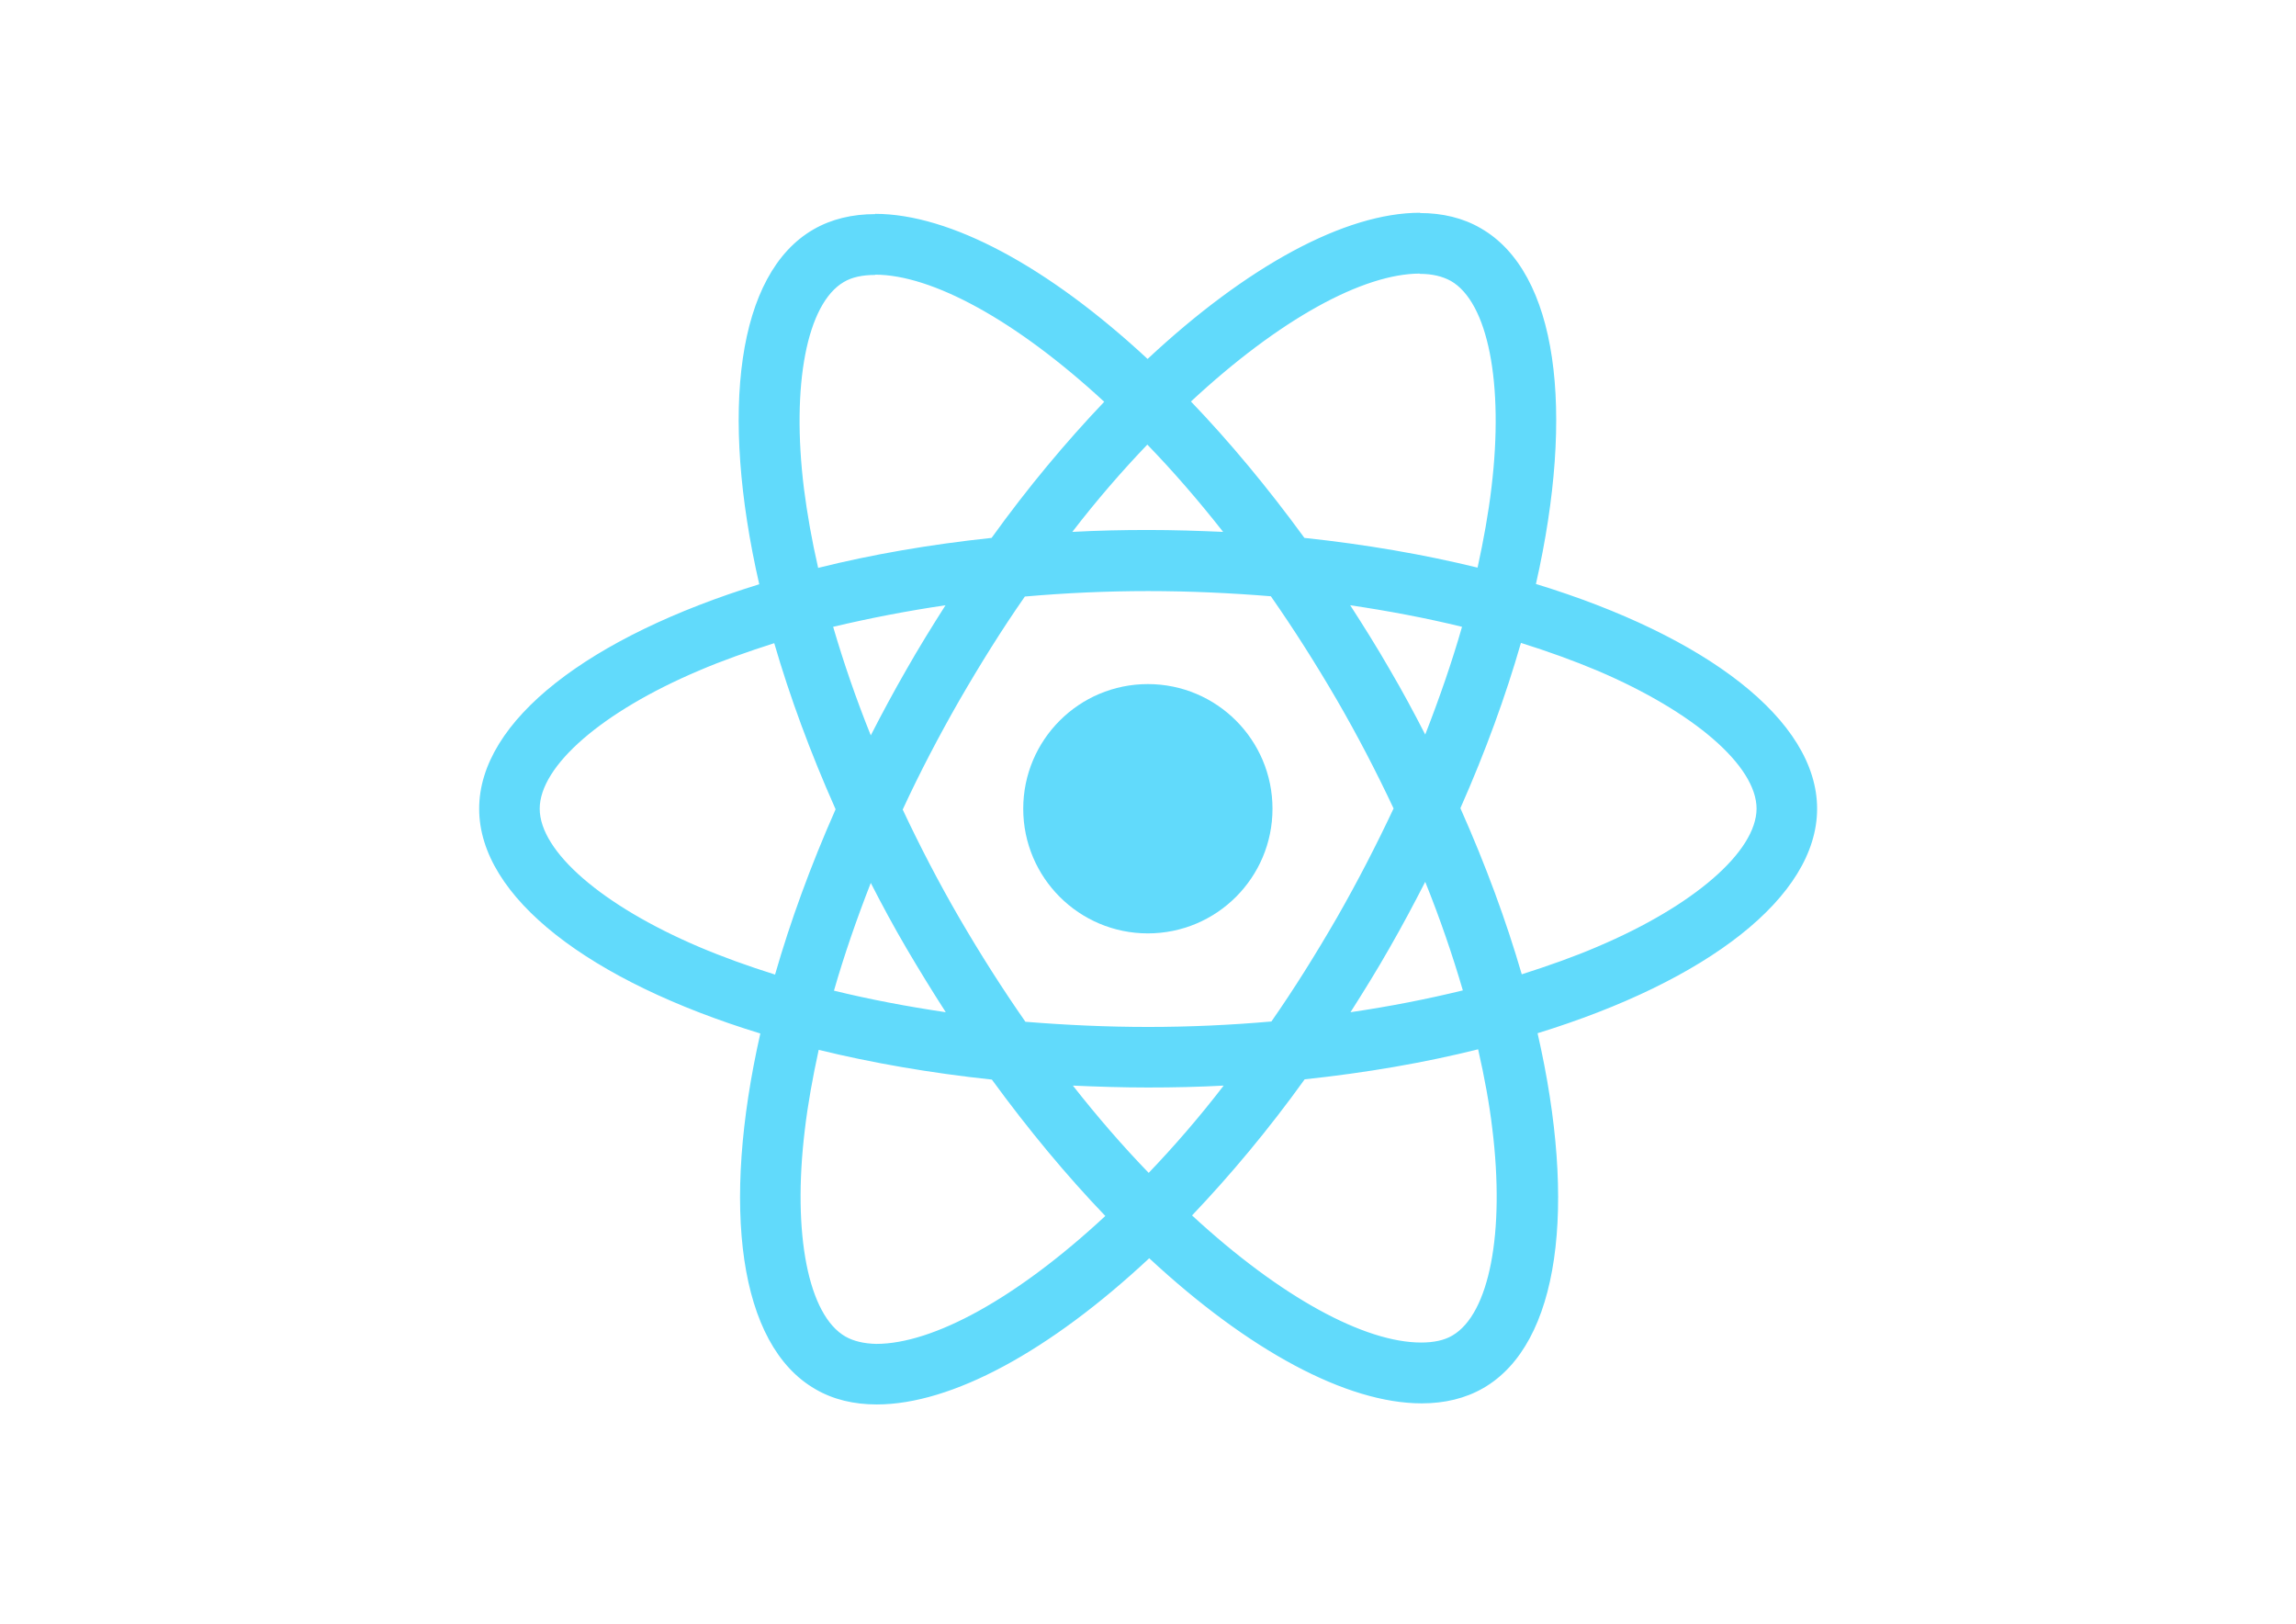
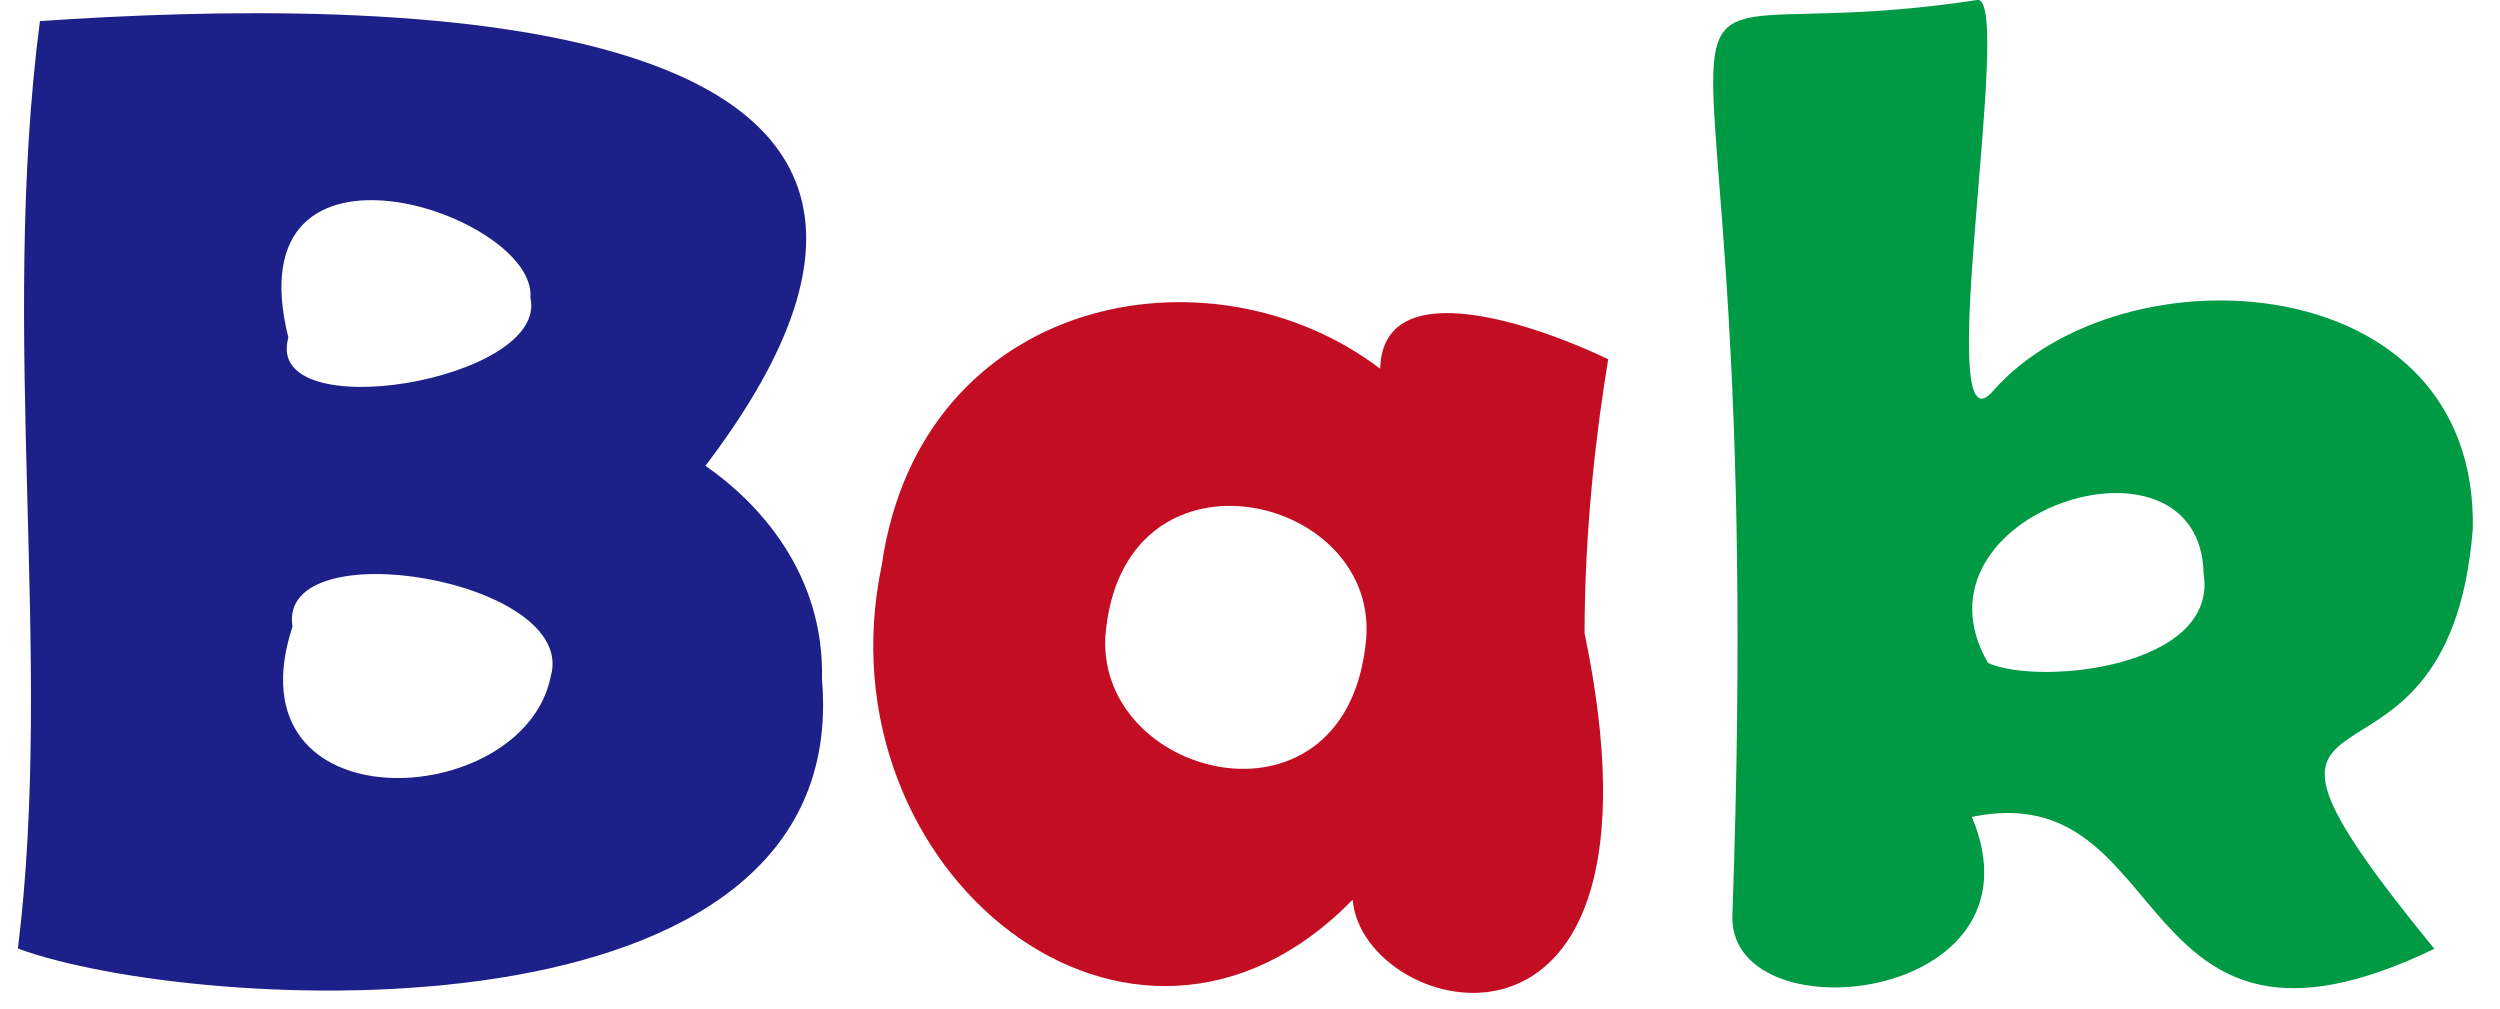
- <svg xmlns="http://www.w3.org/2000/svg" viewBox="0 0 841.9 595.3">
-   <g fill="#61DAFB">
-     <path d="M666.3 296.5c0-32.5-40.7-63.3-103.1-82.4 14.4-63.6 8-114.2-20.2-130.4-6.5-3.8-14.1-5.6-22.4-5.6v22.3c4.6 0 8.3.9 11.4 2.6 13.6 7.8 19.5 37.5 14.9 75.7-1.1 9.4-2.9 19.3-5.1 29.4-19.6-4.8-41-8.5-63.5-10.9-13.5-18.5-27.5-35.3-41.6-50 32.6-30.3 63.2-46.9 84-46.9V78c-27.5 0-63.5 19.6-99.9 53.6-36.4-33.8-72.4-53.2-99.9-53.2v22.3c20.7 0 51.4 16.5 84 46.6-14 14.7-28 31.4-41.3 49.9-22.6 2.4-44 6.1-63.6 11-2.3-10-4-19.7-5.2-29-4.7-38.2 1.1-67.9 14.6-75.8 3-1.8 6.9-2.6 11.5-2.6V78.5c-8.4 0-16 1.8-22.6 5.6-28.1 16.2-34.4 66.7-19.9 130.1-62.2 19.2-102.7 49.9-102.7 82.3 0 32.5 40.7 63.3 103.1 82.4-14.4 63.6-8 114.2 20.2 130.4 6.5 3.8 14.1 5.6 22.5 5.6 27.5 0 63.5-19.6 99.9-53.6 36.4 33.8 72.4 53.2 99.9 53.2 8.4 0 16-1.8 22.6-5.6 28.1-16.2 34.4-66.7 19.9-130.1 62-19.1 102.5-49.9 102.5-82.3zm-130.2-66.7c-3.7 12.9-8.3 26.2-13.5 39.5-4.1-8-8.4-16-13.1-24-4.6-8-9.5-15.8-14.4-23.4 14.2 2.1 27.9 4.7 41 7.9zm-45.8 106.5c-7.8 13.5-15.8 26.3-24.1 38.2-14.9 1.3-30 2-45.2 2-15.1 0-30.2-.7-45-1.9-8.3-11.9-16.4-24.6-24.2-38-7.6-13.1-14.5-26.4-20.8-39.8 6.2-13.4 13.2-26.8 20.7-39.9 7.8-13.5 15.8-26.3 24.1-38.2 14.9-1.3 30-2 45.2-2 15.1 0 30.2.7 45 1.9 8.3 11.9 16.4 24.6 24.2 38 7.6 13.1 14.5 26.4 20.8 39.8-6.3 13.4-13.2 26.8-20.7 39.9zm32.3-13c5.4 13.4 10 26.8 13.8 39.8-13.1 3.2-26.9 5.9-41.2 8 4.9-7.7 9.8-15.6 14.4-23.7 4.6-8 8.9-16.1 13-24.1zM421.2 430c-9.3-9.6-18.6-20.3-27.8-32 9 .4 18.2.7 27.5.7 9.4 0 18.7-.2 27.8-.7-9 11.7-18.3 22.4-27.5 32zm-74.4-58.9c-14.2-2.1-27.9-4.7-41-7.9 3.7-12.9 8.3-26.2 13.5-39.5 4.1 8 8.4 16 13.1 24 4.7 8 9.5 15.8 14.4 23.4zM420.7 163c9.3 9.6 18.6 20.3 27.8 32-9-.4-18.2-.7-27.5-.7-9.4 0-18.7.2-27.8.7 9-11.7 18.3-22.4 27.5-32zm-74 58.9c-4.9 7.7-9.8 15.6-14.4 23.7-4.6 8-8.9 16-13 24-5.4-13.4-10-26.8-13.8-39.8 13.1-3.1 26.9-5.8 41.2-7.9zm-90.5 125.2c-35.4-15.1-58.3-34.9-58.3-50.6 0-15.7 22.9-35.6 58.3-50.6 8.6-3.7 18-7 27.7-10.1 5.7 19.6 13.2 40 22.5 60.9-9.2 20.8-16.6 41.1-22.2 60.6-9.9-3.1-19.3-6.5-28-10.2zM310 490c-13.6-7.8-19.5-37.5-14.9-75.7 1.1-9.4 2.9-19.3 5.1-29.4 19.6 4.8 41 8.5 63.5 10.9 13.5 18.5 27.5 35.3 41.6 50-32.6 30.3-63.2 46.9-84 46.9-4.5-.1-8.3-1-11.3-2.7zm237.2-76.2c4.7 38.2-1.1 67.9-14.6 75.8-3 1.8-6.9 2.6-11.5 2.6-20.7 0-51.4-16.5-84-46.6 14-14.7 28-31.4 41.3-49.9 22.6-2.4 44-6.1 63.6-11 2.3 10.1 4.1 19.8 5.2 29.1zm38.5-66.7c-8.6 3.7-18 7-27.7 10.1-5.7-19.6-13.2-40-22.5-60.9 9.2-20.8 16.6-41.1 22.2-60.6 9.9 3.1 19.3 6.5 28.1 10.2 35.4 15.1 58.3 34.9 58.3 50.6-.1 15.7-23 35.6-58.4 50.6zM320.8 78.4z" />
-     <circle cx="420.9" cy="296.5" r="45.7" />
-     <path d="M520.5 78.1z" />
+ <svg xmlns="http://www.w3.org/2000/svg" version="1.1" id="Layer_1" x="0px" y="0px" viewBox="0 0 187.26 75.52" style="enable-background:new 0 0 187.26 75.52;" xml:space="preserve">
+   <style type="text/css">
+ 	.st0{fill:#1D2088;}
+ 	.st1{fill:#C30D23;}
+ 	.st2{fill:#009944;}
+ </style>
+   <g>
+     <path class="st0" d="M61.57,50.89C63.95,78.84,14.51,75.9,1.34,71.05c2.71-21.79-1.4-45.96,1.65-69.47   c25.36-1.73,76.66-1.96,49.85,33.31C56.78,37.61,61.77,42.95,61.57,50.89z M39.73,22.3c0.53-6.26-22.35-13.99-18.13,2.99   C19.66,32.1,41.14,28.53,39.73,22.3z M41.25,50.68c2.12-7.26-20.52-11.04-19.34-3.75C17,61.94,39.18,60.86,41.25,50.68z" />
+     <path class="st1" d="M118.69,47.43c7.31,35.05-16.62,28.99-17.37,19.96c-16.48,16.92-40.07-2.14-35.28-25.02   c2.91-20.3,24.62-24.42,37.34-14.75c0.19-7.43,12.02-3.15,17.08-0.71C119.6,32.14,118.7,39.41,118.69,47.43z M102.34,47.74   c0.76-10.93-18.42-15.16-19.55,0C82.31,58.56,101.09,63,102.34,47.74z" />
+     <path class="st2" d="M185.22,39.66c-1.89,23.43-22.05,7.94-2.88,31.41c-23.12,11.14-19.21-13.09-34.64-9.88   c5.93,14.08-18.59,16.6-17.93,7.16c2.9-82.09-12.8-63.6,18.33-68.35c2.83-0.41-3.56,34.89,1.22,29.25   C158.93,18.37,185.67,19.84,185.22,39.66z M165.06,42.96c-0.27-11.77-22.65-4.56-16.15,6.7C152.76,51.38,166.19,50.01,165.06,42.96   z" />
  </g>
</svg>
